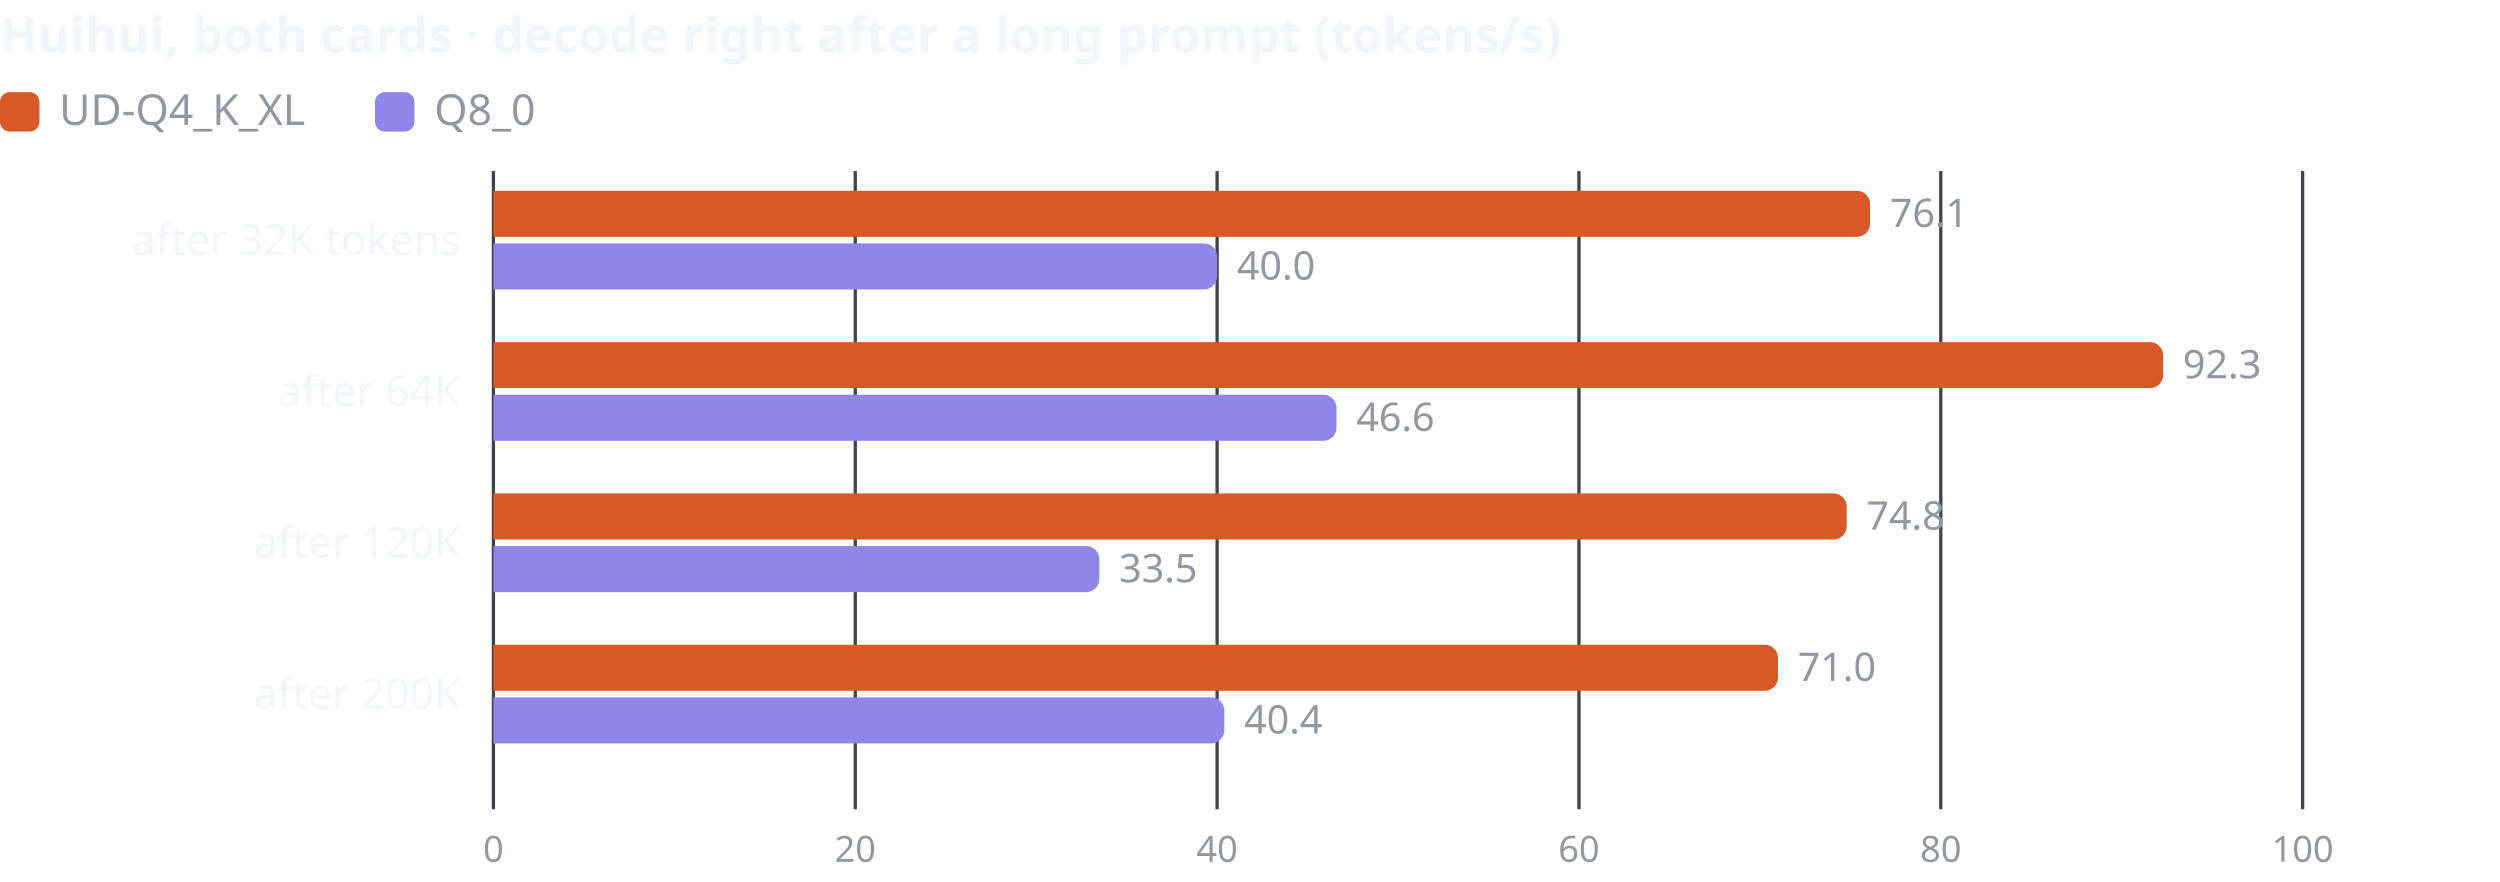
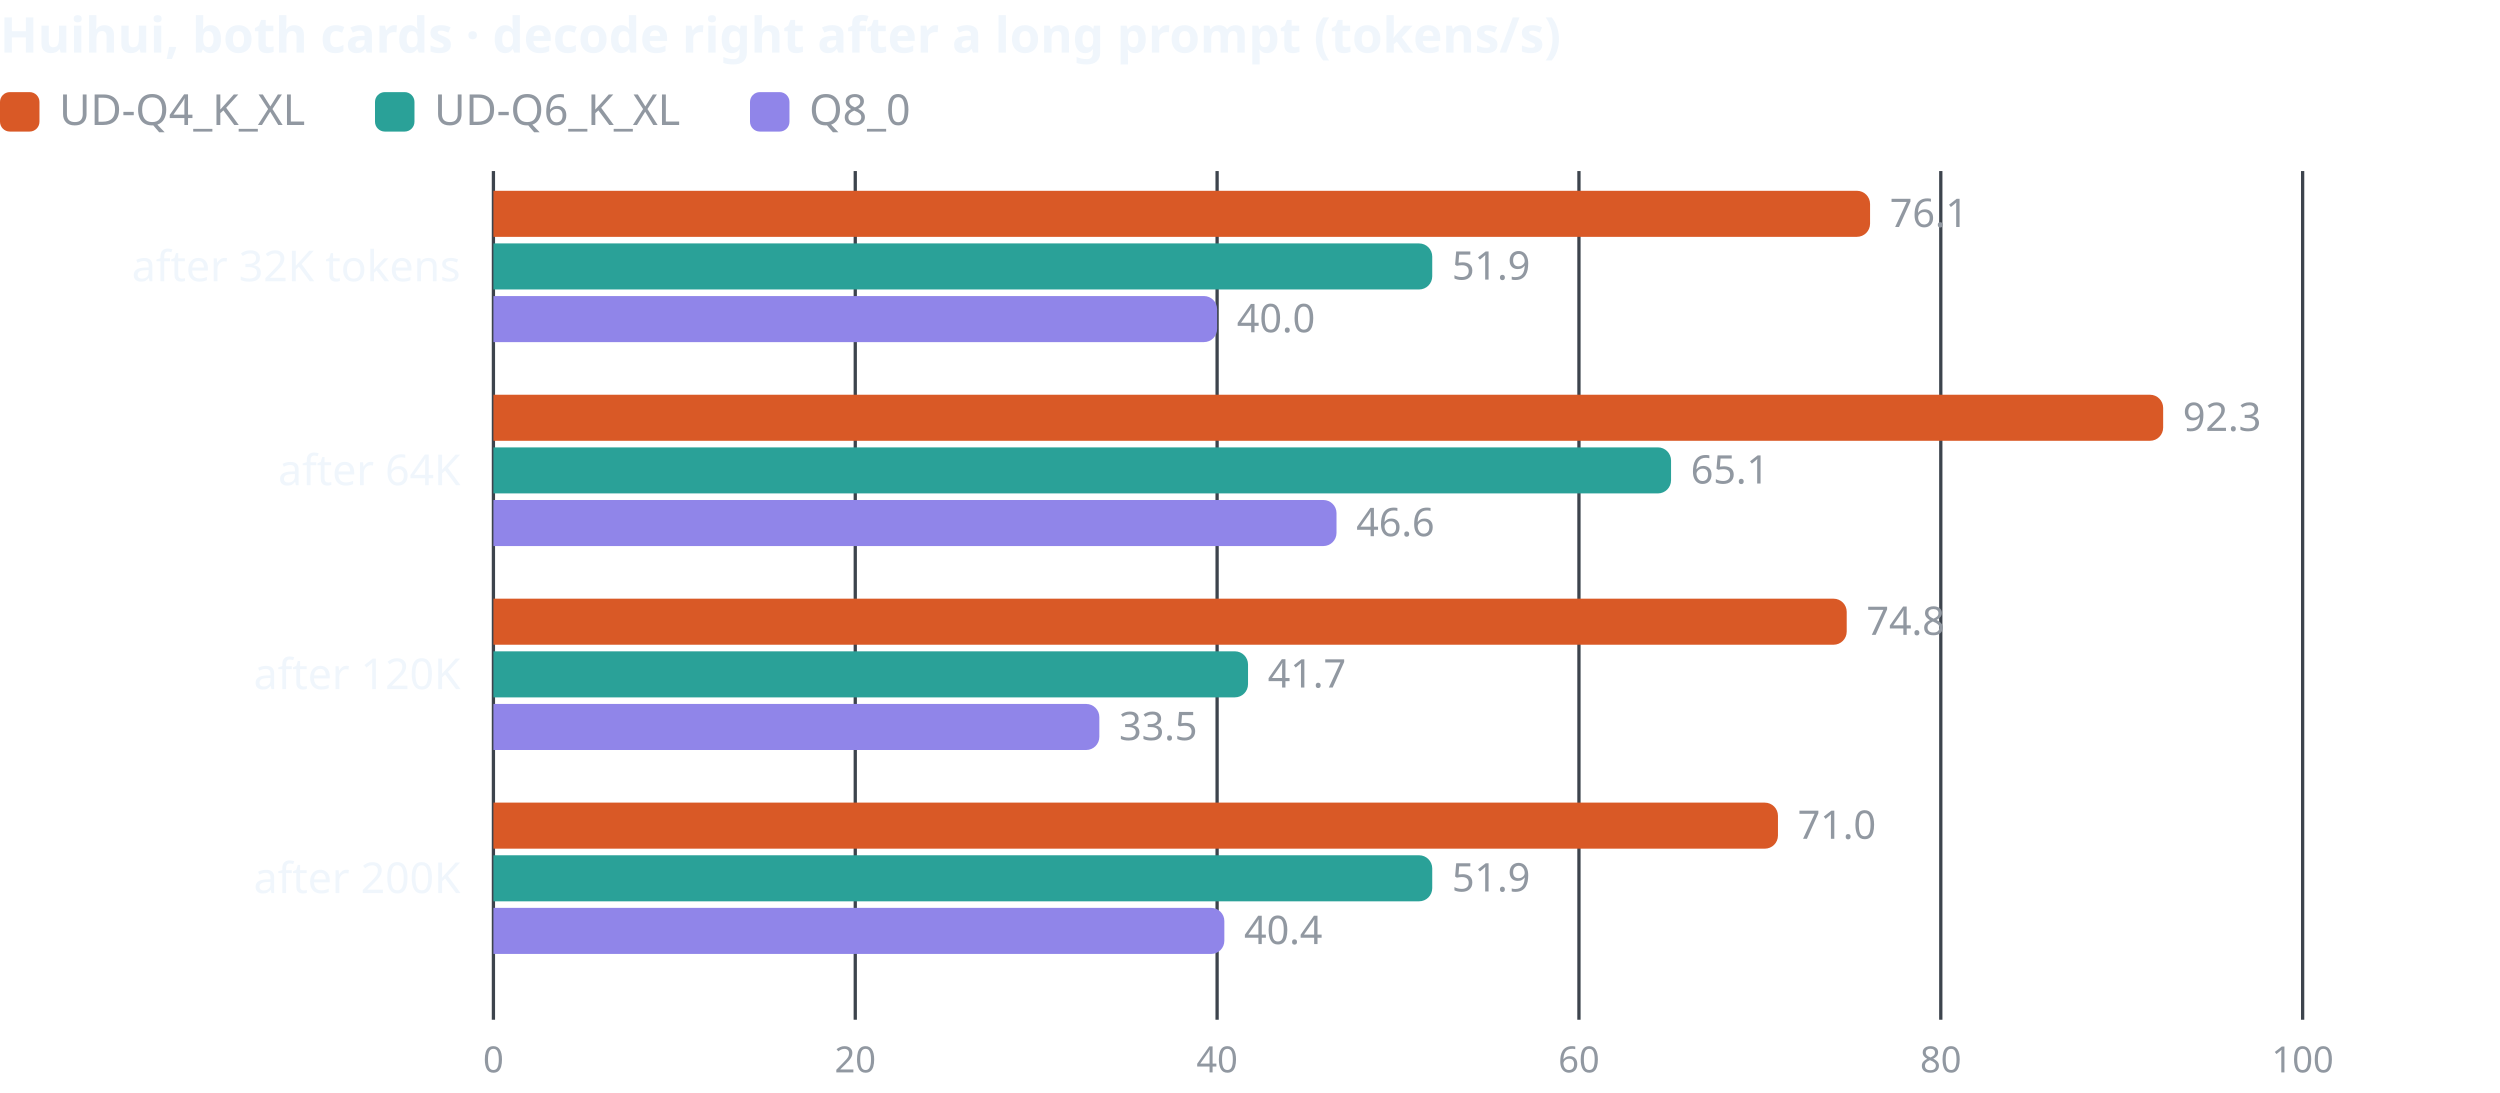
- <svg xmlns="http://www.w3.org/2000/svg" width="760" height="268" viewBox="0 0 760 268" role="img" aria-label="Huihui decode right after a long prompt: UD-Q4_K_XL vs Q8_0" font-family="-apple-system,BlinkMacSystemFont,'Segoe UI','Noto Sans',Helvetica,Arial,sans-serif">
+ <svg xmlns="http://www.w3.org/2000/svg" width="760" height="332" viewBox="0 0 760 332" role="img" aria-label="Huihui decode right after a long prompt: UD-Q4_K_XL, UD-Q6_K_XL and Q8_0" font-family="-apple-system,BlinkMacSystemFont,'Segoe UI','Noto Sans',Helvetica,Arial,sans-serif">
  <text x="0" y="16" font-size="15" font-weight="600" fill="#f0f6fc">Huihui, both cards · decode right after a long prompt (tokens/s)</text>
  <rect x="0" y="28" width="12" height="12" rx="3" fill="#d95926" />
  <text x="18" y="38" font-size="13" fill="#9198a1">UD-Q4_K_XL</text>
-   <rect x="114.0" y="28" width="12" height="12" rx="3" fill="#9085e9" />
-   <text x="132.0" y="38" font-size="13" fill="#9198a1">Q8_0</text>
-   <line x1="150.0" y1="52" x2="150.0" y2="246" stroke="#3d444d" stroke-width="1" />
-   <text x="150.0" y="262" font-size="11" fill="#9198a1" text-anchor="middle">0</text>
-   <line x1="260.0" y1="52" x2="260.0" y2="246" stroke="#3d444d" stroke-width="1" />
-   <text x="260.0" y="262" font-size="11" fill="#9198a1" text-anchor="middle">20</text>
-   <line x1="370.0" y1="52" x2="370.0" y2="246" stroke="#3d444d" stroke-width="1" />
-   <text x="370.0" y="262" font-size="11" fill="#9198a1" text-anchor="middle">40</text>
-   <line x1="480.0" y1="52" x2="480.0" y2="246" stroke="#3d444d" stroke-width="1" />
-   <text x="480.0" y="262" font-size="11" fill="#9198a1" text-anchor="middle">60</text>
-   <line x1="590.0" y1="52" x2="590.0" y2="246" stroke="#3d444d" stroke-width="1" />
-   <text x="590.0" y="262" font-size="11" fill="#9198a1" text-anchor="middle">80</text>
-   <line x1="700.0" y1="52" x2="700.0" y2="246" stroke="#3d444d" stroke-width="1" />
-   <text x="700.0" y="262" font-size="11" fill="#9198a1" text-anchor="middle">100</text>
-   <text x="140" y="77.5" font-size="13" fill="#f0f6fc" text-anchor="end">after 32K tokens</text>
+   <rect x="114.0" y="28" width="12" height="12" rx="3" fill="#2aa198" />
+   <text x="132.0" y="38" font-size="13" fill="#9198a1">UD-Q6_K_XL</text>
+   <rect x="228.0" y="28" width="12" height="12" rx="3" fill="#9085e9" />
+   <text x="246.0" y="38" font-size="13" fill="#9198a1">Q8_0</text>
+   <line x1="150.0" y1="52" x2="150.0" y2="310" stroke="#3d444d" stroke-width="1" />
+   <text x="150.0" y="326" font-size="11" fill="#9198a1" text-anchor="middle">0</text>
+   <line x1="260.0" y1="52" x2="260.0" y2="310" stroke="#3d444d" stroke-width="1" />
+   <text x="260.0" y="326" font-size="11" fill="#9198a1" text-anchor="middle">20</text>
+   <line x1="370.0" y1="52" x2="370.0" y2="310" stroke="#3d444d" stroke-width="1" />
+   <text x="370.0" y="326" font-size="11" fill="#9198a1" text-anchor="middle">40</text>
+   <line x1="480.0" y1="52" x2="480.0" y2="310" stroke="#3d444d" stroke-width="1" />
+   <text x="480.0" y="326" font-size="11" fill="#9198a1" text-anchor="middle">60</text>
+   <line x1="590.0" y1="52" x2="590.0" y2="310" stroke="#3d444d" stroke-width="1" />
+   <text x="590.0" y="326" font-size="11" fill="#9198a1" text-anchor="middle">80</text>
+   <line x1="700.0" y1="52" x2="700.0" y2="310" stroke="#3d444d" stroke-width="1" />
+   <text x="700.0" y="326" font-size="11" fill="#9198a1" text-anchor="middle">100</text>
+   <text x="140" y="85.5" font-size="13" fill="#f0f6fc" text-anchor="end">after 32K tokens</text>
  <path d="M150.0,58.0 h414.5 a4,4 0 0 1 4,4 v6.0 a4,4 0 0 1 -4,4 h-414.5 z" fill="#d95926" />
  <text x="574.5" y="69" font-size="12" fill="#9198a1">76.1</text>
-   <path d="M150.0,74.0 h216.0 a4,4 0 0 1 4,4 v6.0 a4,4 0 0 1 -4,4 h-216.0 z" fill="#9085e9" />
-   <text x="376.0" y="85" font-size="12" fill="#9198a1">40.0</text>
-   <text x="140" y="123.5" font-size="13" fill="#f0f6fc" text-anchor="end">after 64K</text>
-   <path d="M150.0,104.0 h503.6 a4,4 0 0 1 4,4 v6.0 a4,4 0 0 1 -4,4 h-503.6 z" fill="#d95926" />
-   <text x="663.6" y="115" font-size="12" fill="#9198a1">92.3</text>
-   <path d="M150.0,120.0 h252.3 a4,4 0 0 1 4,4 v6.0 a4,4 0 0 1 -4,4 h-252.3 z" fill="#9085e9" />
-   <text x="412.3" y="131" font-size="12" fill="#9198a1">46.6</text>
-   <text x="140" y="169.5" font-size="13" fill="#f0f6fc" text-anchor="end">after 120K</text>
-   <path d="M150.0,150.0 h407.4 a4,4 0 0 1 4,4 v6.0 a4,4 0 0 1 -4,4 h-407.4 z" fill="#d95926" />
-   <text x="567.4" y="161" font-size="12" fill="#9198a1">74.8</text>
-   <path d="M150.0,166.0 h180.2 a4,4 0 0 1 4,4 v6.0 a4,4 0 0 1 -4,4 h-180.2 z" fill="#9085e9" />
-   <text x="340.2" y="177" font-size="12" fill="#9198a1">33.5</text>
-   <text x="140" y="215.5" font-size="13" fill="#f0f6fc" text-anchor="end">after 200K</text>
-   <path d="M150.0,196.0 h386.5 a4,4 0 0 1 4,4 v6.0 a4,4 0 0 1 -4,4 h-386.5 z" fill="#d95926" />
-   <text x="546.5" y="207" font-size="12" fill="#9198a1">71.0</text>
-   <path d="M150.0,212.0 h218.2 a4,4 0 0 1 4,4 v6.0 a4,4 0 0 1 -4,4 h-218.2 z" fill="#9085e9" />
-   <text x="378.2" y="223" font-size="12" fill="#9198a1">40.4</text>
+   <path d="M150.0,74.0 h281.4 a4,4 0 0 1 4,4 v6.0 a4,4 0 0 1 -4,4 h-281.4 z" fill="#2aa198" />
+   <text x="441.4" y="85" font-size="12" fill="#9198a1">51.9</text>
+   <path d="M150.0,90.0 h216.0 a4,4 0 0 1 4,4 v6.0 a4,4 0 0 1 -4,4 h-216.0 z" fill="#9085e9" />
+   <text x="376.0" y="101" font-size="12" fill="#9198a1">40.0</text>
+   <text x="140" y="147.5" font-size="13" fill="#f0f6fc" text-anchor="end">after 64K</text>
+   <path d="M150.0,120.0 h503.6 a4,4 0 0 1 4,4 v6.0 a4,4 0 0 1 -4,4 h-503.6 z" fill="#d95926" />
+   <text x="663.6" y="131" font-size="12" fill="#9198a1">92.3</text>
+   <path d="M150.0,136.0 h354.0 a4,4 0 0 1 4,4 v6.0 a4,4 0 0 1 -4,4 h-354.0 z" fill="#2aa198" />
+   <text x="514.0" y="147" font-size="12" fill="#9198a1">65.1</text>
+   <path d="M150.0,152.0 h252.3 a4,4 0 0 1 4,4 v6.0 a4,4 0 0 1 -4,4 h-252.3 z" fill="#9085e9" />
+   <text x="412.3" y="163" font-size="12" fill="#9198a1">46.6</text>
+   <text x="140" y="209.5" font-size="13" fill="#f0f6fc" text-anchor="end">after 120K</text>
+   <path d="M150.0,182.0 h407.4 a4,4 0 0 1 4,4 v6.0 a4,4 0 0 1 -4,4 h-407.4 z" fill="#d95926" />
+   <text x="567.4" y="193" font-size="12" fill="#9198a1">74.8</text>
+   <path d="M150.0,198.0 h225.4 a4,4 0 0 1 4,4 v6.0 a4,4 0 0 1 -4,4 h-225.4 z" fill="#2aa198" />
+   <text x="385.4" y="209" font-size="12" fill="#9198a1">41.7</text>
+   <path d="M150.0,214.0 h180.2 a4,4 0 0 1 4,4 v6.0 a4,4 0 0 1 -4,4 h-180.2 z" fill="#9085e9" />
+   <text x="340.2" y="225" font-size="12" fill="#9198a1">33.5</text>
+   <text x="140" y="271.5" font-size="13" fill="#f0f6fc" text-anchor="end">after 200K</text>
+   <path d="M150.0,244.0 h386.5 a4,4 0 0 1 4,4 v6.0 a4,4 0 0 1 -4,4 h-386.5 z" fill="#d95926" />
+   <text x="546.5" y="255" font-size="12" fill="#9198a1">71.0</text>
+   <path d="M150.0,260.0 h281.4 a4,4 0 0 1 4,4 v6.0 a4,4 0 0 1 -4,4 h-281.4 z" fill="#2aa198" />
+   <text x="441.4" y="271" font-size="12" fill="#9198a1">51.9</text>
+   <path d="M150.0,276.0 h218.2 a4,4 0 0 1 4,4 v6.0 a4,4 0 0 1 -4,4 h-218.2 z" fill="#9085e9" />
+   <text x="378.2" y="287" font-size="12" fill="#9198a1">40.4</text>
</svg>
